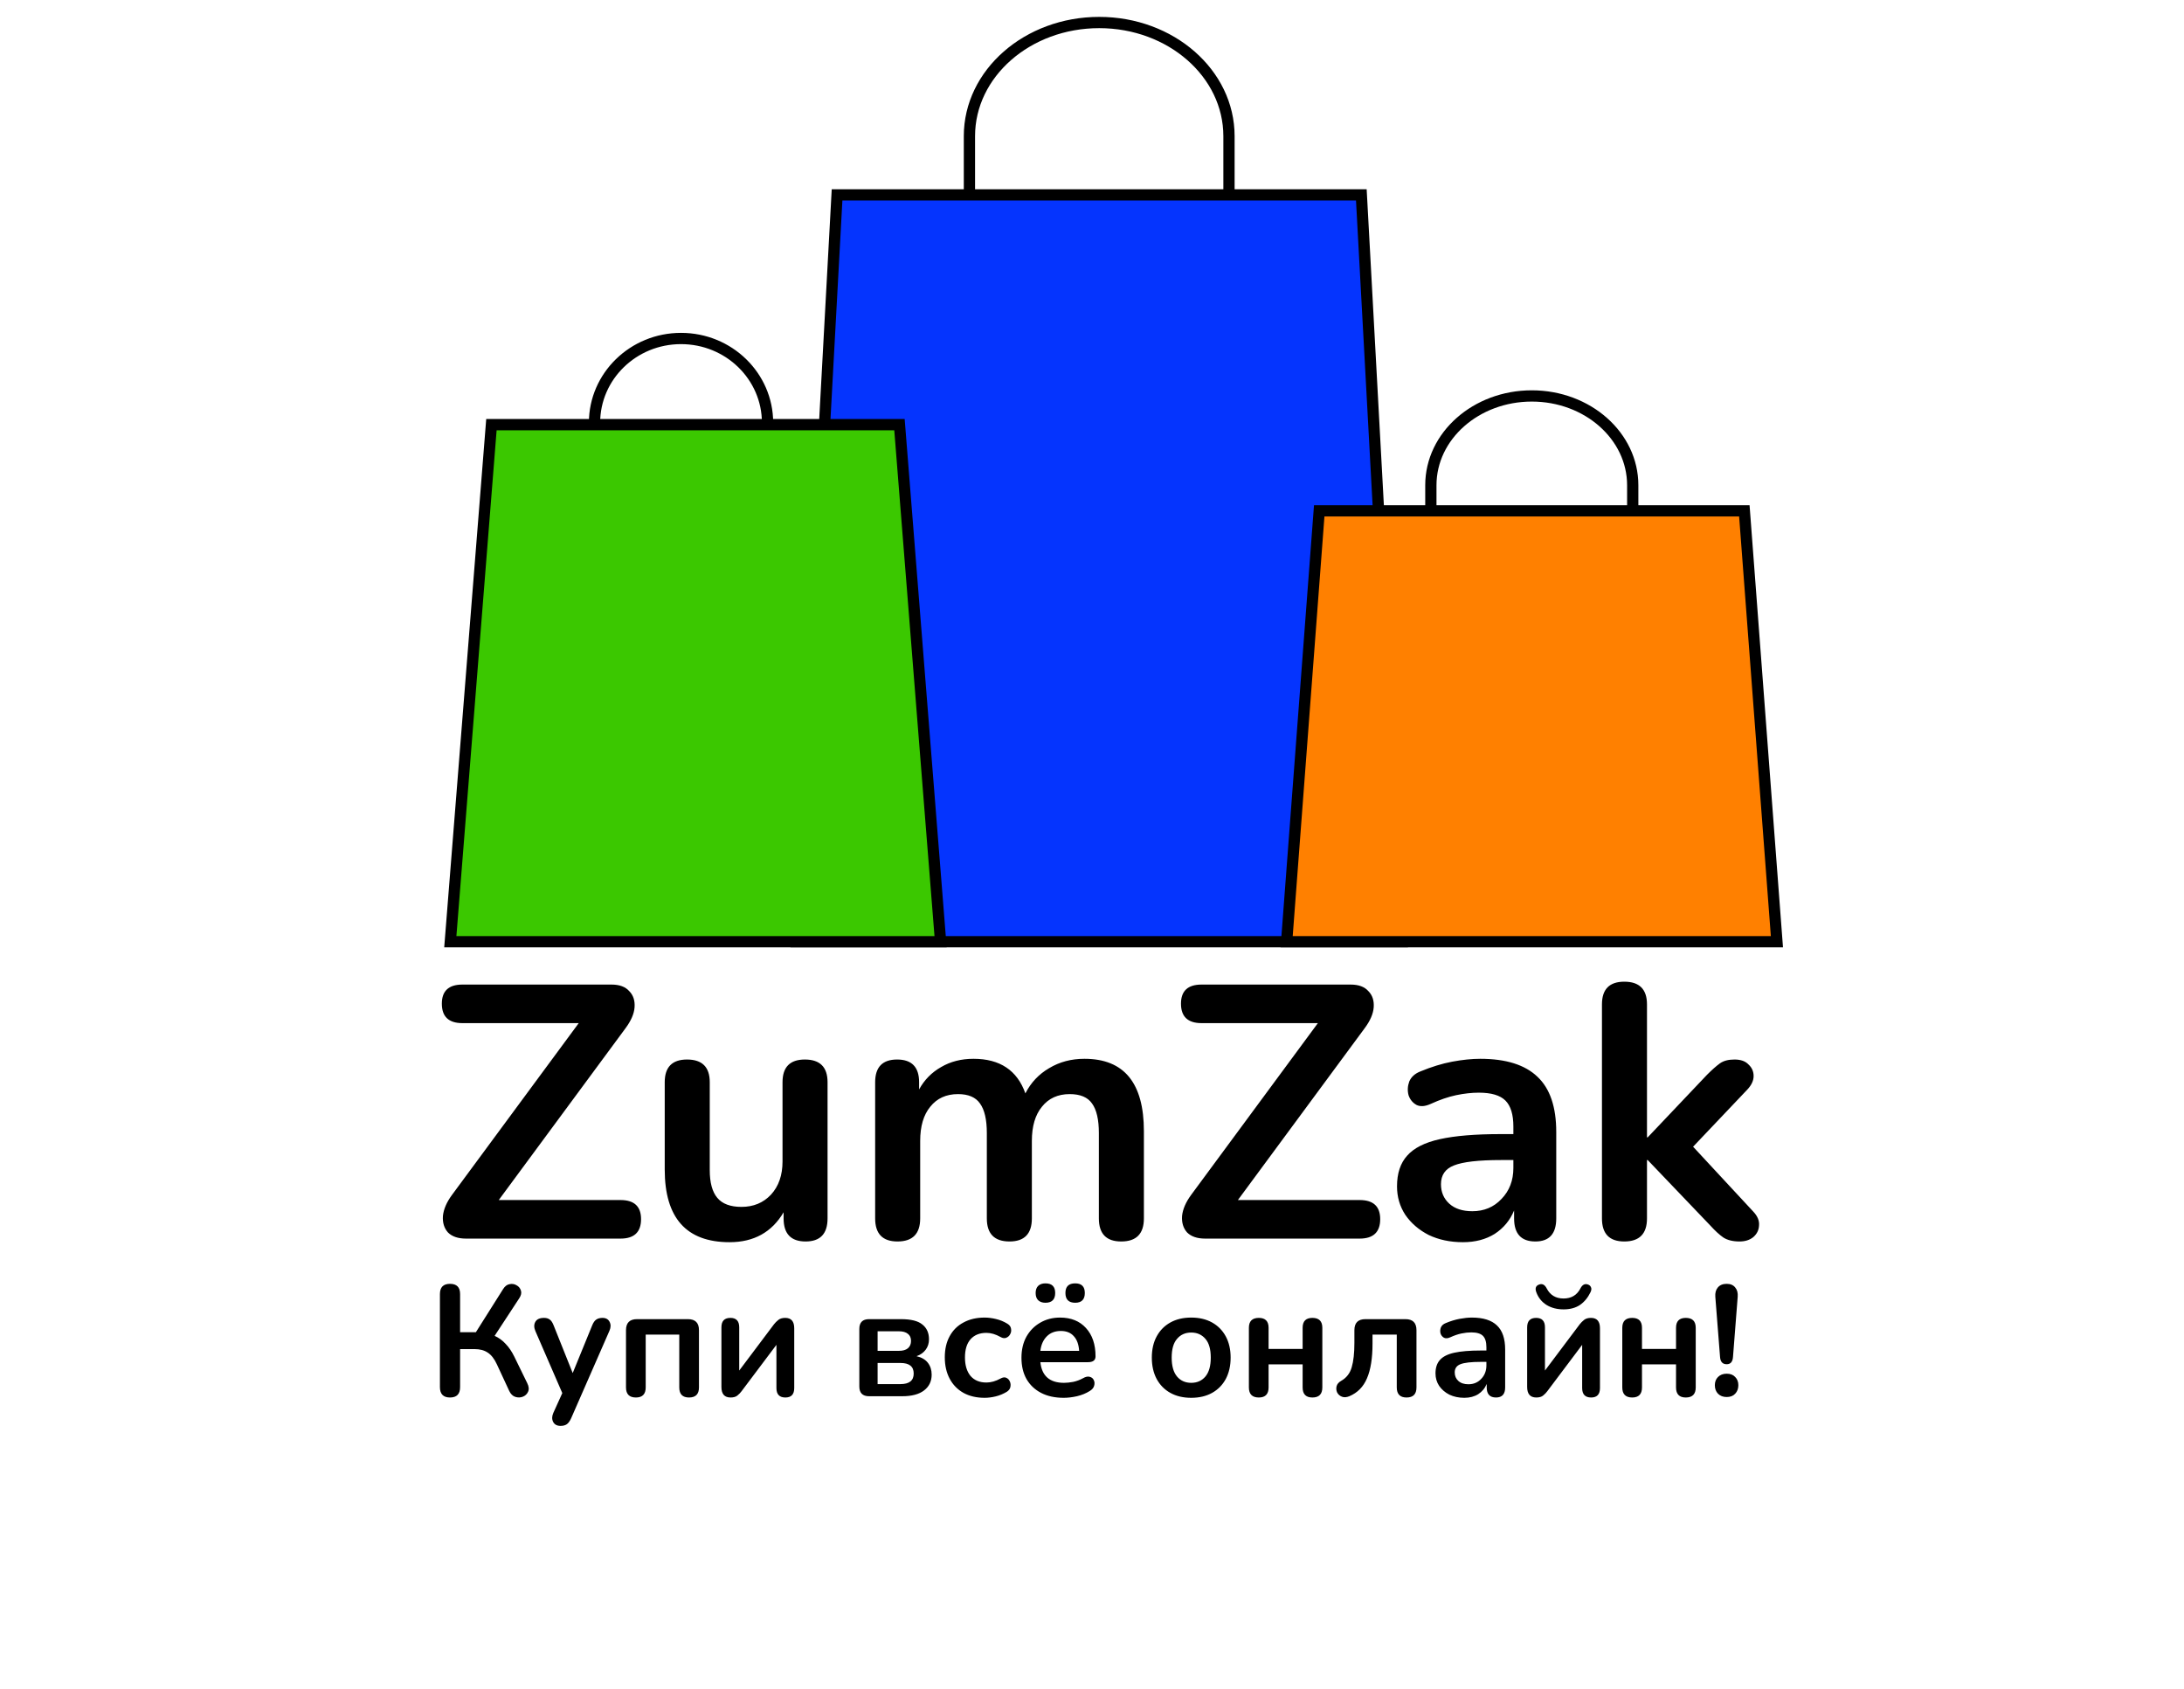
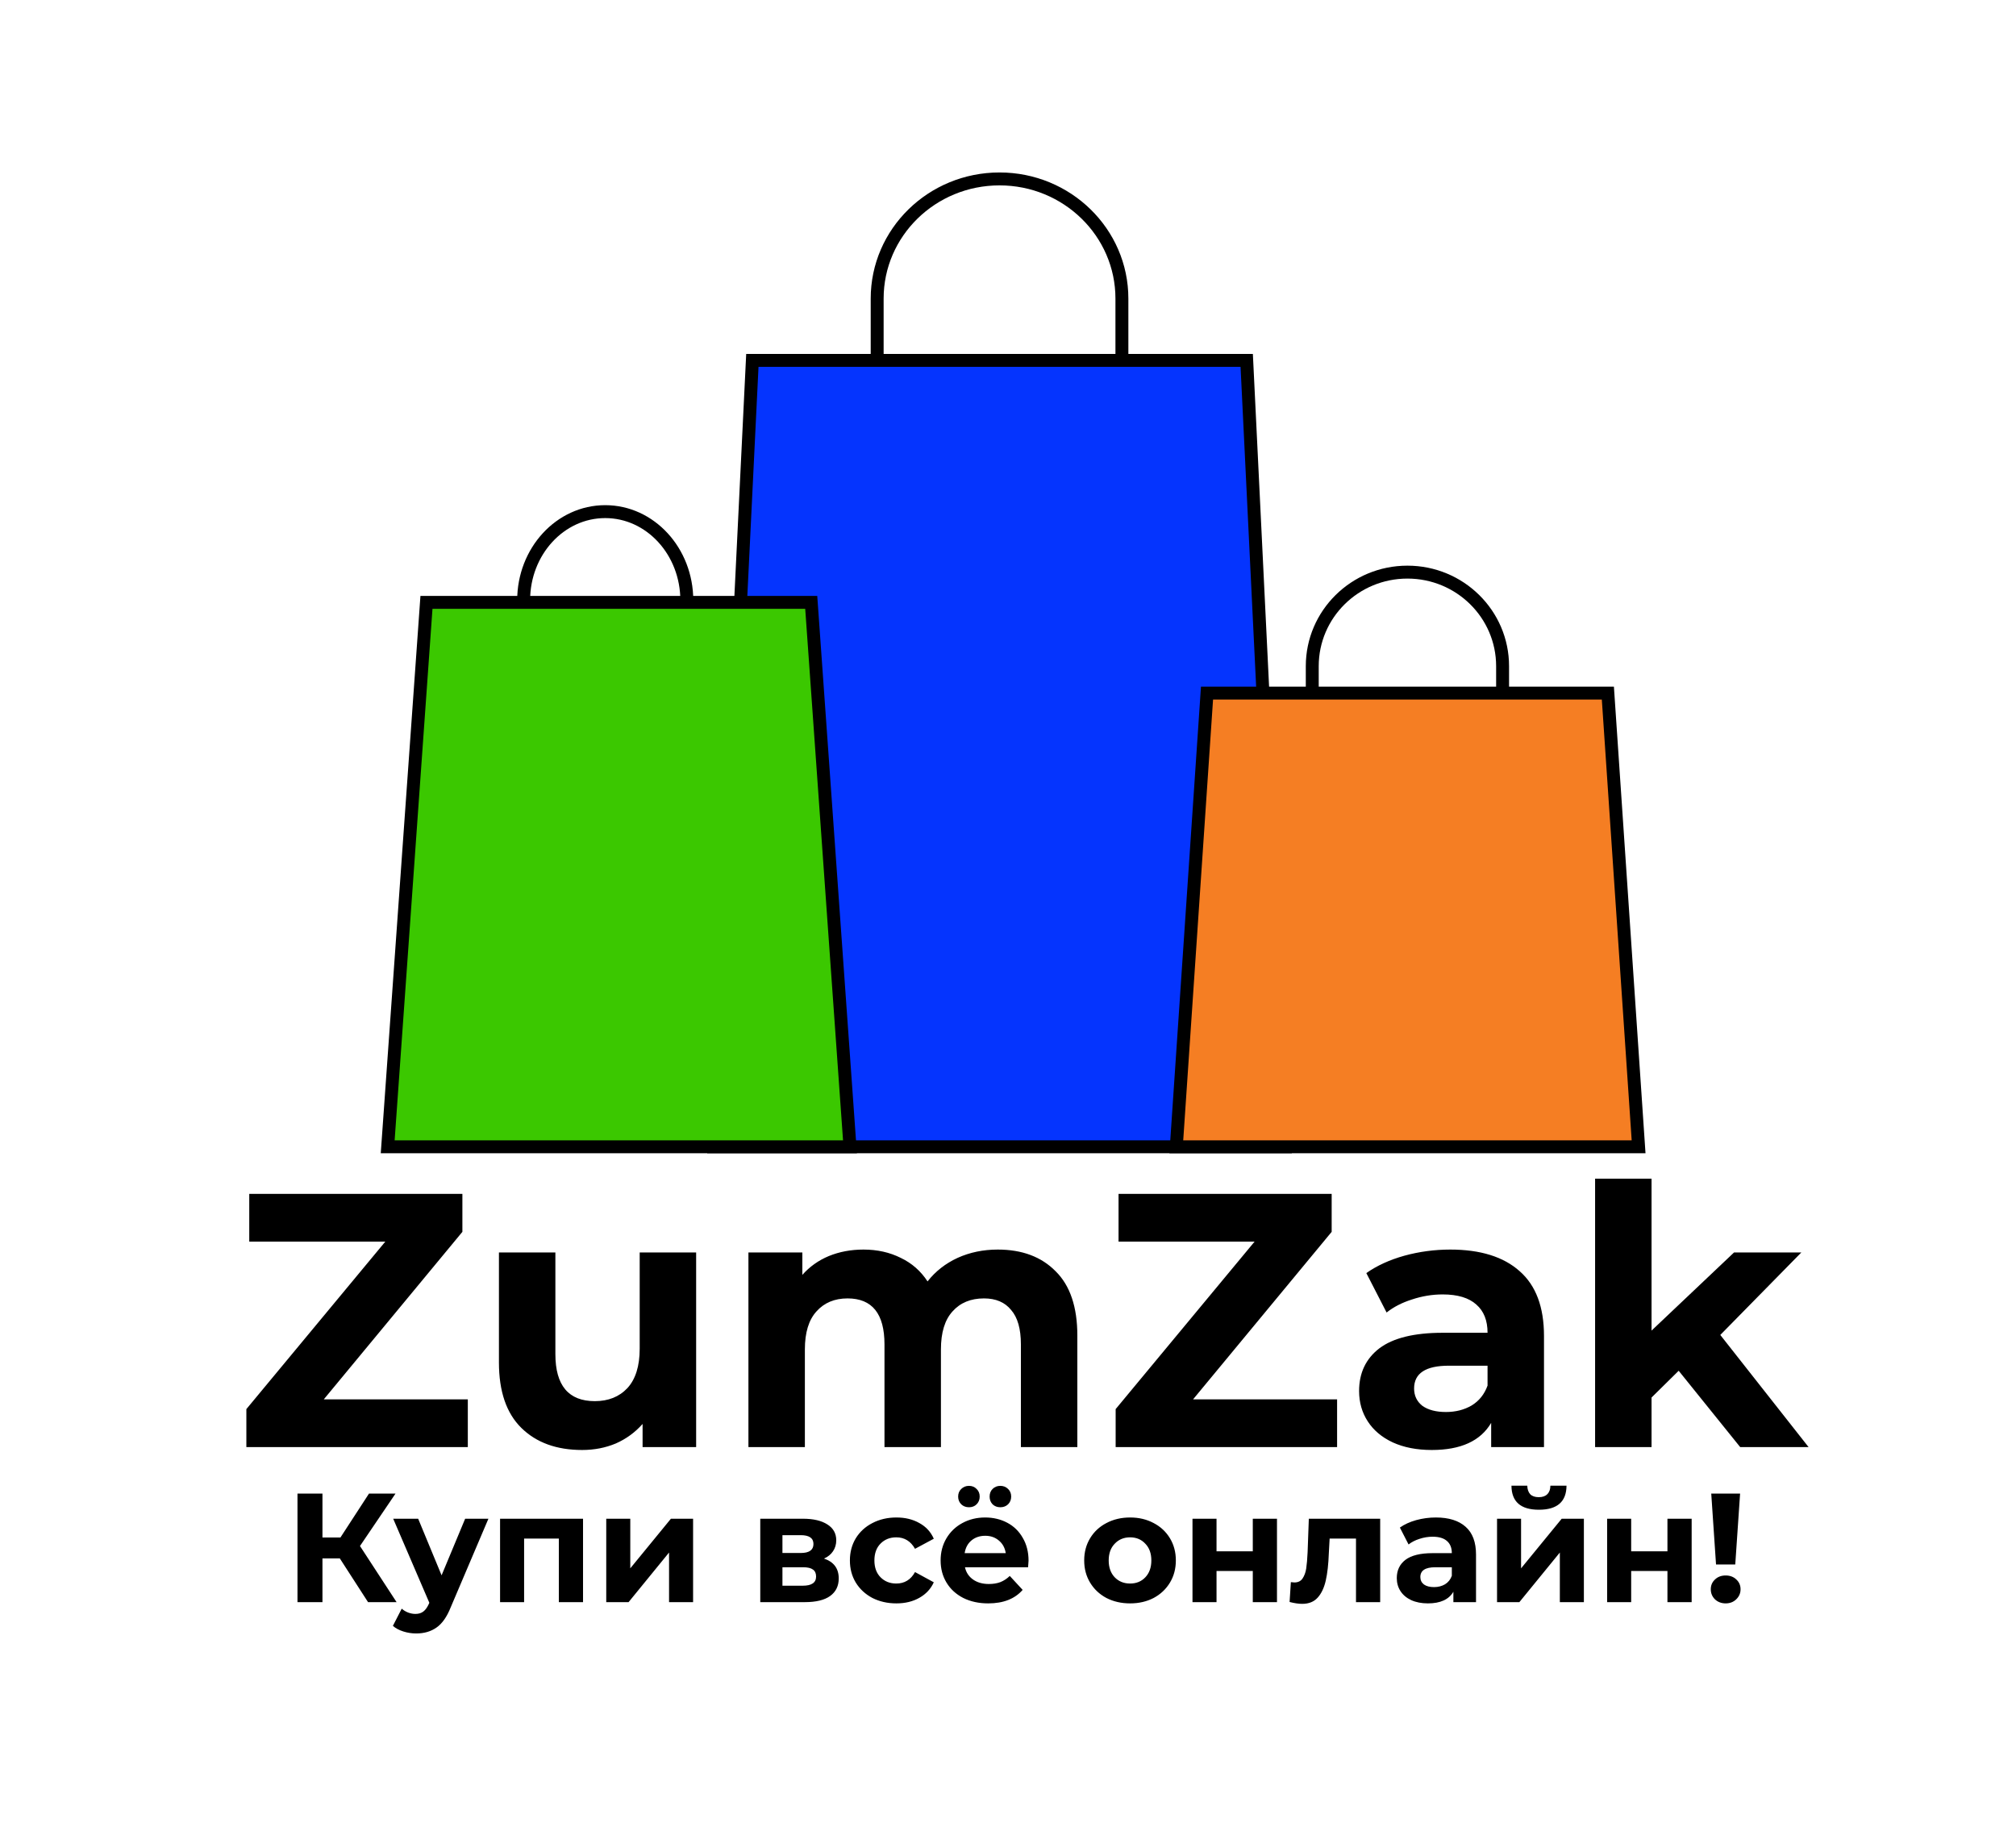
- <svg xmlns="http://www.w3.org/2000/svg" width="97" height="75" viewBox="0 0 97 75" fill="none">
-   <path d="M19.987 62.056C19.688 62.056 19.539 61.902 19.539 61.594V57.464C19.539 57.161 19.688 57.009 19.987 57.009C20.286 57.009 20.435 57.161 20.435 57.464V59.158H21.135L22.346 57.24C22.425 57.114 22.521 57.042 22.633 57.023C22.745 57 22.848 57.016 22.941 57.072C23.039 57.123 23.104 57.203 23.137 57.31C23.17 57.413 23.144 57.527 23.06 57.653L21.968 59.319C22.155 59.403 22.318 59.522 22.458 59.676C22.603 59.825 22.731 60.014 22.843 60.243L23.417 61.419C23.492 61.568 23.503 61.697 23.452 61.804C23.405 61.907 23.328 61.979 23.221 62.021C23.114 62.063 23.002 62.065 22.885 62.028C22.773 61.991 22.684 61.904 22.619 61.769L22.066 60.579C21.954 60.336 21.819 60.164 21.66 60.061C21.506 59.958 21.312 59.907 21.079 59.907H20.435V61.594C20.435 61.902 20.286 62.056 19.987 62.056ZM24.897 63.316C24.739 63.316 24.629 63.258 24.568 63.141C24.508 63.024 24.51 62.891 24.575 62.742L24.974 61.86L23.777 59.102C23.712 58.948 23.712 58.813 23.777 58.696C23.843 58.579 23.971 58.521 24.162 58.521C24.27 58.521 24.356 58.547 24.421 58.598C24.487 58.645 24.545 58.736 24.596 58.871L25.436 60.971L26.297 58.864C26.349 58.733 26.409 58.645 26.479 58.598C26.549 58.547 26.643 58.521 26.759 58.521C26.909 58.521 27.014 58.579 27.074 58.696C27.135 58.813 27.133 58.946 27.067 59.095L25.366 62.98C25.306 63.111 25.24 63.199 25.17 63.246C25.1 63.293 25.009 63.316 24.897 63.316ZM28.244 62.056C27.95 62.056 27.803 61.907 27.803 61.608V59.067C27.803 58.74 27.966 58.577 28.293 58.577H30.554C30.88 58.577 31.044 58.74 31.044 59.067V61.608C31.044 61.907 30.897 62.056 30.603 62.056C30.313 62.056 30.169 61.907 30.169 61.608V59.263H28.678V61.608C28.678 61.907 28.533 62.056 28.244 62.056ZM32.447 62.056C32.176 62.056 32.041 61.9 32.041 61.587V58.941C32.041 58.661 32.174 58.521 32.44 58.521C32.701 58.521 32.832 58.661 32.832 58.941V60.859L34.379 58.801C34.43 58.736 34.493 58.673 34.568 58.612C34.643 58.551 34.745 58.521 34.876 58.521C35.142 58.521 35.275 58.675 35.275 58.983V61.636C35.275 61.916 35.144 62.056 34.883 62.056C34.617 62.056 34.484 61.916 34.484 61.636V59.718L32.937 61.776C32.89 61.841 32.83 61.904 32.755 61.965C32.685 62.026 32.582 62.056 32.447 62.056ZM38.6 62C38.311 62 38.166 61.855 38.166 61.566V59.011C38.166 58.722 38.311 58.577 38.6 58.577H40.014C40.457 58.577 40.775 58.656 40.966 58.815C41.162 58.969 41.26 59.188 41.26 59.473C41.26 59.65 41.211 59.804 41.113 59.935C41.015 60.066 40.88 60.161 40.707 60.222C40.931 60.273 41.099 60.371 41.211 60.516C41.323 60.661 41.379 60.836 41.379 61.041C41.379 61.335 41.267 61.568 41.043 61.741C40.819 61.914 40.495 62 40.07 62H38.6ZM38.978 59.984H39.93C40.098 59.984 40.229 59.947 40.322 59.872C40.415 59.793 40.462 59.683 40.462 59.543C40.462 59.403 40.415 59.298 40.322 59.228C40.229 59.153 40.098 59.116 39.93 59.116H38.978V59.984ZM38.978 61.461H39.993C40.385 61.461 40.581 61.305 40.581 60.992C40.581 60.679 40.385 60.523 39.993 60.523H38.978V61.461ZM43.733 62.07C43.374 62.07 43.062 61.998 42.795 61.853C42.529 61.704 42.324 61.494 42.179 61.223C42.035 60.952 41.962 60.635 41.962 60.271C41.962 59.907 42.035 59.594 42.179 59.333C42.324 59.067 42.529 58.864 42.795 58.724C43.062 58.579 43.374 58.507 43.733 58.507C43.888 58.507 44.053 58.528 44.23 58.57C44.413 58.612 44.583 58.682 44.742 58.78C44.835 58.836 44.889 58.908 44.903 58.997C44.921 59.086 44.91 59.167 44.867 59.242C44.83 59.317 44.772 59.37 44.693 59.403C44.618 59.436 44.532 59.424 44.434 59.368C44.219 59.247 44.011 59.186 43.81 59.186C43.507 59.186 43.272 59.282 43.103 59.473C42.94 59.66 42.858 59.928 42.858 60.278C42.858 60.623 42.94 60.896 43.103 61.097C43.272 61.293 43.507 61.391 43.81 61.391C44.011 61.391 44.219 61.333 44.434 61.216C44.532 61.16 44.618 61.148 44.693 61.181C44.767 61.214 44.821 61.27 44.853 61.349C44.886 61.424 44.893 61.505 44.874 61.594C44.856 61.678 44.802 61.748 44.714 61.804C44.559 61.897 44.396 61.965 44.224 62.007C44.051 62.049 43.888 62.07 43.733 62.07ZM47.243 62.07C46.855 62.07 46.522 61.998 46.242 61.853C45.962 61.708 45.745 61.503 45.591 61.237C45.441 60.971 45.367 60.656 45.367 60.292C45.367 59.937 45.439 59.627 45.584 59.361C45.733 59.095 45.936 58.887 46.193 58.738C46.454 58.584 46.75 58.507 47.082 58.507C47.567 58.507 47.95 58.661 48.23 58.969C48.514 59.277 48.657 59.697 48.657 60.229C48.657 60.402 48.545 60.488 48.321 60.488H46.207C46.272 61.099 46.622 61.405 47.257 61.405C47.378 61.405 47.513 61.391 47.663 61.363C47.817 61.33 47.961 61.277 48.097 61.202C48.218 61.132 48.321 61.111 48.405 61.139C48.489 61.162 48.547 61.211 48.58 61.286C48.617 61.361 48.622 61.445 48.594 61.538C48.57 61.627 48.505 61.704 48.398 61.769C48.234 61.872 48.045 61.949 47.831 62C47.621 62.047 47.425 62.07 47.243 62.07ZM47.117 59.102C46.86 59.102 46.652 59.181 46.494 59.34C46.335 59.499 46.239 59.713 46.207 59.984H47.929C47.91 59.699 47.831 59.482 47.691 59.333C47.555 59.179 47.364 59.102 47.117 59.102ZM47.754 57.849C47.464 57.849 47.32 57.704 47.32 57.415C47.32 57.13 47.464 56.988 47.754 56.988C48.038 56.988 48.181 57.13 48.181 57.415C48.181 57.704 48.038 57.849 47.754 57.849ZM46.431 57.849C46.295 57.849 46.188 57.812 46.109 57.737C46.034 57.662 45.997 57.555 45.997 57.415C45.997 57.28 46.034 57.175 46.109 57.1C46.188 57.025 46.295 56.988 46.431 56.988C46.72 56.988 46.865 57.13 46.865 57.415C46.865 57.704 46.72 57.849 46.431 57.849ZM52.907 62.07C52.552 62.07 52.244 61.998 51.983 61.853C51.721 61.708 51.519 61.503 51.374 61.237C51.229 60.966 51.157 60.649 51.157 60.285C51.157 59.921 51.229 59.606 51.374 59.34C51.519 59.074 51.721 58.869 51.983 58.724C52.244 58.579 52.552 58.507 52.907 58.507C53.261 58.507 53.569 58.579 53.831 58.724C54.092 58.869 54.295 59.074 54.44 59.34C54.584 59.606 54.657 59.921 54.657 60.285C54.657 60.649 54.584 60.966 54.44 61.237C54.295 61.503 54.092 61.708 53.831 61.853C53.569 61.998 53.261 62.07 52.907 62.07ZM52.907 61.405C53.168 61.405 53.378 61.312 53.537 61.125C53.696 60.934 53.775 60.654 53.775 60.285C53.775 59.912 53.696 59.634 53.537 59.452C53.378 59.265 53.168 59.172 52.907 59.172C52.645 59.172 52.435 59.265 52.277 59.452C52.118 59.634 52.039 59.912 52.039 60.285C52.039 60.654 52.118 60.934 52.277 61.125C52.435 61.312 52.645 61.405 52.907 61.405ZM55.909 62.056C55.615 62.056 55.468 61.907 55.468 61.608V58.962C55.468 58.668 55.615 58.521 55.909 58.521C56.198 58.521 56.343 58.668 56.343 58.962V59.9H57.855V58.962C57.855 58.668 57.999 58.521 58.289 58.521C58.583 58.521 58.73 58.668 58.73 58.962V61.608C58.73 61.907 58.583 62.056 58.289 62.056C57.999 62.056 57.855 61.907 57.855 61.608V60.586H56.343V61.608C56.343 61.907 56.198 62.056 55.909 62.056ZM62.471 62.056C62.181 62.056 62.036 61.907 62.036 61.608V59.263H60.959V59.662C60.959 60.311 60.877 60.824 60.714 61.202C60.555 61.58 60.294 61.846 59.929 62C59.803 62.051 59.694 62.058 59.6 62.021C59.507 61.984 59.437 61.923 59.391 61.839C59.349 61.75 59.339 61.657 59.362 61.559C59.386 61.461 59.456 61.379 59.572 61.314C59.806 61.179 59.96 60.978 60.035 60.712C60.114 60.446 60.154 60.087 60.154 59.634V59.067C60.154 58.74 60.317 58.577 60.644 58.577H62.422C62.748 58.577 62.911 58.74 62.911 59.067V61.608C62.911 61.907 62.764 62.056 62.471 62.056ZM65.037 62.07C64.79 62.07 64.568 62.023 64.372 61.93C64.181 61.832 64.029 61.701 63.917 61.538C63.81 61.375 63.756 61.19 63.756 60.985C63.756 60.733 63.822 60.535 63.952 60.39C64.083 60.241 64.295 60.133 64.589 60.068C64.883 60.003 65.278 59.97 65.772 59.97H66.017V59.823C66.017 59.59 65.966 59.422 65.863 59.319C65.761 59.216 65.588 59.165 65.345 59.165C65.21 59.165 65.063 59.181 64.904 59.214C64.75 59.247 64.587 59.303 64.414 59.382C64.302 59.433 64.209 59.44 64.134 59.403C64.06 59.361 64.008 59.298 63.98 59.214C63.957 59.125 63.962 59.037 63.994 58.948C64.032 58.859 64.104 58.794 64.211 58.752C64.426 58.663 64.631 58.6 64.827 58.563C65.028 58.526 65.21 58.507 65.373 58.507C65.873 58.507 66.244 58.624 66.486 58.857C66.729 59.086 66.85 59.443 66.85 59.928V61.608C66.85 61.907 66.715 62.056 66.444 62.056C66.169 62.056 66.031 61.907 66.031 61.608V61.454C65.952 61.645 65.826 61.797 65.653 61.909C65.481 62.016 65.275 62.07 65.037 62.07ZM65.219 61.468C65.448 61.468 65.637 61.389 65.786 61.23C65.94 61.071 66.017 60.871 66.017 60.628V60.474H65.779C65.341 60.474 65.035 60.509 64.862 60.579C64.694 60.644 64.61 60.766 64.61 60.943C64.61 61.097 64.664 61.223 64.771 61.321C64.879 61.419 65.028 61.468 65.219 61.468ZM68.233 62.056C67.962 62.056 67.827 61.9 67.827 61.587V58.941C67.827 58.661 67.96 58.521 68.226 58.521C68.487 58.521 68.618 58.661 68.618 58.941V60.859L70.165 58.801C70.216 58.736 70.279 58.673 70.354 58.612C70.429 58.551 70.531 58.521 70.662 58.521C70.928 58.521 71.061 58.675 71.061 58.983V61.636C71.061 61.916 70.93 62.056 70.669 62.056C70.403 62.056 70.27 61.916 70.27 61.636V59.718L68.723 61.776C68.676 61.841 68.616 61.904 68.541 61.965C68.471 62.026 68.368 62.056 68.233 62.056ZM69.444 58.143C69.155 58.143 68.903 58.078 68.688 57.947C68.473 57.812 68.322 57.623 68.233 57.38C68.168 57.203 68.212 57.088 68.366 57.037C68.501 56.99 68.611 57.049 68.695 57.212C68.849 57.511 69.099 57.66 69.444 57.66C69.789 57.66 70.039 57.511 70.193 57.212C70.277 57.049 70.387 56.99 70.522 57.037C70.592 57.06 70.639 57.102 70.662 57.163C70.69 57.219 70.683 57.291 70.641 57.38C70.524 57.623 70.368 57.812 70.172 57.947C69.976 58.078 69.733 58.143 69.444 58.143ZM72.493 62.056C72.199 62.056 72.052 61.907 72.052 61.608V58.962C72.052 58.668 72.199 58.521 72.493 58.521C72.782 58.521 72.927 58.668 72.927 58.962V59.9H74.439V58.962C74.439 58.668 74.583 58.521 74.873 58.521C75.167 58.521 75.314 58.668 75.314 58.962V61.608C75.314 61.907 75.167 62.056 74.873 62.056C74.583 62.056 74.439 61.907 74.439 61.608V60.586H72.927V61.608C72.927 61.907 72.782 62.056 72.493 62.056ZM76.689 60.579C76.507 60.579 76.409 60.472 76.394 60.257L76.184 57.583C76.171 57.41 76.208 57.273 76.296 57.17C76.385 57.063 76.516 57.009 76.689 57.009C76.856 57.009 76.983 57.063 77.067 57.17C77.155 57.273 77.192 57.41 77.178 57.583L76.969 60.257C76.954 60.472 76.861 60.579 76.689 60.579ZM76.689 62.035C76.53 62.035 76.401 61.986 76.303 61.888C76.21 61.79 76.163 61.664 76.163 61.51C76.163 61.361 76.21 61.239 76.303 61.146C76.401 61.048 76.53 60.999 76.689 60.999C76.852 60.999 76.978 61.048 77.067 61.146C77.16 61.239 77.207 61.361 77.207 61.51C77.207 61.664 77.16 61.79 77.067 61.888C76.978 61.986 76.852 62.035 76.689 62.035Z" fill="black" />
-   <path d="M20.696 55C20.344 55 20.077 54.909 19.896 54.728C19.725 54.536 19.651 54.291 19.672 53.992C19.704 53.693 19.837 53.384 20.072 53.064L25.704 45.432H20.536C19.928 45.432 19.624 45.144 19.624 44.568C19.624 44.003 19.928 43.72 20.536 43.72H27.16C27.512 43.72 27.773 43.816 27.944 44.008C28.125 44.189 28.205 44.429 28.184 44.728C28.163 45.016 28.029 45.325 27.784 45.656L22.152 53.288H27.56C28.168 53.288 28.472 53.571 28.472 54.136C28.472 54.712 28.168 55 27.56 55H20.696ZM32.403 55.16C30.483 55.16 29.523 54.083 29.523 51.928V48.056C29.523 47.384 29.854 47.048 30.515 47.048C31.187 47.048 31.523 47.384 31.523 48.056V51.96C31.523 52.515 31.635 52.925 31.859 53.192C32.083 53.459 32.441 53.592 32.931 53.592C33.465 53.592 33.902 53.411 34.243 53.048C34.585 52.675 34.755 52.184 34.755 51.576V48.056C34.755 47.384 35.086 47.048 35.747 47.048C36.419 47.048 36.755 47.384 36.755 48.056V54.104C36.755 54.787 36.43 55.128 35.779 55.128C35.129 55.128 34.803 54.787 34.803 54.104V53.832C34.281 54.717 33.481 55.16 32.403 55.16ZM39.861 55.128C39.2 55.128 38.869 54.787 38.869 54.104V48.056C38.869 47.384 39.194 47.048 39.845 47.048C40.495 47.048 40.821 47.384 40.821 48.056V48.376C41.056 47.949 41.381 47.619 41.797 47.384C42.213 47.139 42.693 47.016 43.237 47.016C44.41 47.016 45.178 47.528 45.541 48.552C45.786 48.072 46.138 47.699 46.597 47.432C47.056 47.155 47.578 47.016 48.165 47.016C49.925 47.016 50.805 48.088 50.805 50.232V54.104C50.805 54.787 50.469 55.128 49.797 55.128C49.136 55.128 48.805 54.787 48.805 54.104V50.312C48.805 49.715 48.703 49.277 48.501 49C48.309 48.723 47.978 48.584 47.509 48.584C46.986 48.584 46.575 48.771 46.277 49.144C45.978 49.507 45.829 50.013 45.829 50.664V54.104C45.829 54.787 45.498 55.128 44.837 55.128C44.165 55.128 43.829 54.787 43.829 54.104V50.312C43.829 49.715 43.727 49.277 43.525 49C43.333 48.723 43.008 48.584 42.549 48.584C42.026 48.584 41.615 48.771 41.317 49.144C41.018 49.507 40.869 50.013 40.869 50.664V54.104C40.869 54.787 40.533 55.128 39.861 55.128ZM53.524 55C53.172 55 52.906 54.909 52.724 54.728C52.553 54.536 52.479 54.291 52.5 53.992C52.532 53.693 52.666 53.384 52.9 53.064L58.532 45.432H53.364C52.756 45.432 52.452 45.144 52.452 44.568C52.452 44.003 52.756 43.72 53.364 43.72H59.988C60.34 43.72 60.602 43.816 60.772 44.008C60.953 44.189 61.033 44.429 61.012 44.728C60.991 45.016 60.858 45.325 60.612 45.656L54.98 53.288H60.388C60.996 53.288 61.3 53.571 61.3 54.136C61.3 54.712 60.996 55 60.388 55H53.524ZM64.975 55.16C64.41 55.16 63.903 55.053 63.455 54.84C63.018 54.616 62.671 54.317 62.415 53.944C62.17 53.571 62.047 53.149 62.047 52.68C62.047 52.104 62.197 51.651 62.495 51.32C62.794 50.979 63.279 50.733 63.951 50.584C64.623 50.435 65.525 50.36 66.655 50.36H67.215V50.024C67.215 49.491 67.098 49.107 66.863 48.872C66.629 48.637 66.234 48.52 65.679 48.52C65.37 48.52 65.034 48.557 64.671 48.632C64.319 48.707 63.946 48.835 63.551 49.016C63.295 49.133 63.082 49.149 62.911 49.064C62.741 48.968 62.623 48.824 62.559 48.632C62.506 48.429 62.517 48.227 62.591 48.024C62.677 47.821 62.842 47.672 63.087 47.576C63.578 47.373 64.047 47.229 64.495 47.144C64.954 47.059 65.37 47.016 65.743 47.016C66.885 47.016 67.733 47.283 68.287 47.816C68.842 48.339 69.119 49.155 69.119 50.264V54.104C69.119 54.787 68.81 55.128 68.191 55.128C67.562 55.128 67.247 54.787 67.247 54.104V53.752C67.066 54.189 66.778 54.536 66.383 54.792C65.989 55.037 65.519 55.16 64.975 55.16ZM65.391 53.784C65.914 53.784 66.346 53.603 66.687 53.24C67.039 52.877 67.215 52.419 67.215 51.864V51.512H66.671C65.669 51.512 64.97 51.592 64.575 51.752C64.191 51.901 63.999 52.179 63.999 52.584C63.999 52.936 64.122 53.224 64.367 53.448C64.613 53.672 64.954 53.784 65.391 53.784ZM72.141 55.128C71.48 55.128 71.149 54.787 71.149 54.104V44.6C71.149 43.928 71.48 43.592 72.141 43.592C72.813 43.592 73.149 43.928 73.149 44.6V50.504H73.181L75.821 47.72C76.035 47.507 76.221 47.341 76.381 47.224C76.541 47.107 76.76 47.048 77.037 47.048C77.315 47.048 77.523 47.123 77.661 47.272C77.811 47.411 77.885 47.581 77.885 47.784C77.885 47.987 77.789 48.189 77.597 48.392L75.197 50.92L77.869 53.8C78.061 54.003 78.147 54.211 78.125 54.424C78.115 54.627 78.029 54.797 77.869 54.936C77.709 55.064 77.507 55.128 77.261 55.128C76.963 55.128 76.723 55.069 76.541 54.952C76.371 54.835 76.179 54.659 75.965 54.424L73.181 51.512H73.149V54.104C73.149 54.787 72.813 55.128 72.141 55.128Z" fill="black" />
-   <path d="M54.584 6.047C54.584 3.259 52.003 1 48.82 1C45.636 1 43.056 3.259 43.056 6.047V13.811C43.056 16.598 45.636 18.857 48.82 18.857C52.003 18.857 54.584 16.598 54.584 13.811V6.047Z" stroke="black" stroke-width="0.5" />
-   <path d="M34.09 18.774C34.09 16.707 32.37 15.031 30.247 15.031C28.125 15.031 26.405 16.707 26.405 18.774V30.42C26.405 32.488 28.125 34.164 30.247 34.164C32.37 34.164 34.09 32.488 34.09 30.42V18.774Z" stroke="black" stroke-width="0.5" />
-   <path d="M72.516 21.547C72.516 19.357 70.509 17.582 68.033 17.582C65.557 17.582 63.55 19.357 63.55 21.547V30.198C63.55 32.388 65.557 34.164 68.033 34.164C70.509 34.164 72.516 32.388 72.516 30.198V21.547Z" stroke="black" stroke-width="0.5" />
-   <path d="M35.371 41.817L37.177 8.653H60.462L62.269 41.817H35.371Z" fill="#0534FE" stroke="black" stroke-width="0.5" />
-   <path d="M20 41.817L21.826 18.857H39.949L41.775 41.817H20Z" fill="#3BC800" stroke="black" stroke-width="0.5" />
-   <path d="M57.145 41.817L58.592 22.684H77.473L78.92 41.817H57.145Z" fill="#FF8000" stroke="black" stroke-width="0.5" />
+ <svg xmlns="http://www.w3.org/2000/svg" width="78" height="71" viewBox="0 0 78 71" fill="none">
+   <path d="M13.148 60.308H12.476V62H11.51V57.8H12.476V59.498H13.172L14.276 57.8H15.302L13.928 59.828L15.344 62H14.24L13.148 60.308ZM18.897 58.772L17.439 62.198C17.291 62.57 17.107 62.832 16.887 62.984C16.671 63.136 16.409 63.212 16.101 63.212C15.933 63.212 15.767 63.186 15.603 63.134C15.439 63.082 15.305 63.01 15.201 62.918L15.543 62.252C15.615 62.316 15.697 62.366 15.789 62.402C15.885 62.438 15.979 62.456 16.071 62.456C16.199 62.456 16.303 62.424 16.383 62.36C16.463 62.3 16.535 62.198 16.599 62.054L16.611 62.024L15.213 58.772H16.179L17.085 60.962L17.997 58.772H18.897ZM22.558 58.772V62H21.622V59.54H20.278V62H19.348V58.772H22.558ZM23.456 58.772H24.386V60.692L25.958 58.772H26.816V62H25.886V60.08L24.32 62H23.456V58.772ZM31.881 60.314C32.261 60.442 32.451 60.698 32.451 61.082C32.451 61.374 32.341 61.6 32.121 61.76C31.901 61.92 31.573 62 31.137 62H29.415V58.772H31.065C31.469 58.772 31.785 58.846 32.013 58.994C32.241 59.138 32.355 59.342 32.355 59.606C32.355 59.766 32.313 59.908 32.229 60.032C32.149 60.152 32.033 60.246 31.881 60.314ZM30.273 60.098H30.981C31.309 60.098 31.473 59.982 31.473 59.75C31.473 59.522 31.309 59.408 30.981 59.408H30.273V60.098ZM31.059 61.364C31.403 61.364 31.575 61.246 31.575 61.01C31.575 60.886 31.535 60.796 31.455 60.74C31.375 60.68 31.249 60.65 31.077 60.65H30.273V61.364H31.059ZM34.683 62.048C34.339 62.048 34.029 61.978 33.753 61.838C33.481 61.694 33.267 61.496 33.111 61.244C32.959 60.992 32.883 60.706 32.883 60.386C32.883 60.066 32.959 59.78 33.111 59.528C33.267 59.276 33.481 59.08 33.753 58.94C34.029 58.796 34.339 58.724 34.683 58.724C35.023 58.724 35.319 58.796 35.571 58.94C35.827 59.08 36.013 59.282 36.129 59.546L35.403 59.936C35.235 59.64 34.993 59.492 34.677 59.492C34.433 59.492 34.231 59.572 34.071 59.732C33.911 59.892 33.831 60.11 33.831 60.386C33.831 60.662 33.911 60.88 34.071 61.04C34.231 61.2 34.433 61.28 34.677 61.28C34.997 61.28 35.239 61.132 35.403 60.836L36.129 61.232C36.013 61.488 35.827 61.688 35.571 61.832C35.319 61.976 35.023 62.048 34.683 62.048ZM39.795 60.398C39.795 60.41 39.789 60.494 39.777 60.65H37.335C37.379 60.85 37.483 61.008 37.647 61.124C37.811 61.24 38.015 61.298 38.259 61.298C38.427 61.298 38.575 61.274 38.703 61.226C38.835 61.174 38.957 61.094 39.069 60.986L39.567 61.526C39.263 61.874 38.819 62.048 38.235 62.048C37.871 62.048 37.549 61.978 37.269 61.838C36.989 61.694 36.773 61.496 36.621 61.244C36.469 60.992 36.393 60.706 36.393 60.386C36.393 60.07 36.467 59.786 36.615 59.534C36.767 59.278 36.973 59.08 37.233 58.94C37.497 58.796 37.791 58.724 38.115 58.724C38.431 58.724 38.717 58.792 38.973 58.928C39.229 59.064 39.429 59.26 39.573 59.516C39.721 59.768 39.795 60.062 39.795 60.398ZM38.121 59.432C37.909 59.432 37.731 59.492 37.587 59.612C37.443 59.732 37.355 59.896 37.323 60.104H38.913C38.881 59.9 38.793 59.738 38.649 59.618C38.505 59.494 38.329 59.432 38.121 59.432ZM37.491 58.328C37.371 58.328 37.271 58.29 37.191 58.214C37.111 58.134 37.071 58.034 37.071 57.914C37.071 57.794 37.111 57.696 37.191 57.62C37.271 57.54 37.371 57.5 37.491 57.5C37.611 57.5 37.709 57.54 37.785 57.62C37.865 57.696 37.905 57.794 37.905 57.914C37.905 58.034 37.865 58.134 37.785 58.214C37.709 58.29 37.611 58.328 37.491 58.328ZM38.703 58.328C38.583 58.328 38.483 58.29 38.403 58.214C38.327 58.134 38.289 58.034 38.289 57.914C38.289 57.794 38.327 57.696 38.403 57.62C38.483 57.54 38.583 57.5 38.703 57.5C38.823 57.5 38.923 57.54 39.003 57.62C39.083 57.696 39.123 57.794 39.123 57.914C39.123 58.034 39.083 58.134 39.003 58.214C38.923 58.29 38.823 58.328 38.703 58.328ZM43.724 62.048C43.384 62.048 43.078 61.978 42.806 61.838C42.538 61.694 42.328 61.496 42.176 61.244C42.024 60.992 41.948 60.706 41.948 60.386C41.948 60.066 42.024 59.78 42.176 59.528C42.328 59.276 42.538 59.08 42.806 58.94C43.078 58.796 43.384 58.724 43.724 58.724C44.064 58.724 44.368 58.796 44.636 58.94C44.904 59.08 45.114 59.276 45.266 59.528C45.418 59.78 45.494 60.066 45.494 60.386C45.494 60.706 45.418 60.992 45.266 61.244C45.114 61.496 44.904 61.694 44.636 61.838C44.368 61.978 44.064 62.048 43.724 62.048ZM43.724 61.28C43.964 61.28 44.16 61.2 44.312 61.04C44.468 60.876 44.546 60.658 44.546 60.386C44.546 60.114 44.468 59.898 44.312 59.738C44.16 59.574 43.964 59.492 43.724 59.492C43.484 59.492 43.286 59.574 43.13 59.738C42.974 59.898 42.896 60.114 42.896 60.386C42.896 60.658 42.974 60.876 43.13 61.04C43.286 61.2 43.484 61.28 43.724 61.28ZM46.138 58.772H47.068V60.032H48.471V58.772H49.407V62H48.471V60.794H47.068V62H46.138V58.772ZM53.4 58.772V62H52.464V59.54H51.444L51.413 60.11C51.398 60.534 51.358 60.886 51.294 61.166C51.23 61.446 51.126 61.666 50.981 61.826C50.837 61.986 50.638 62.066 50.382 62.066C50.245 62.066 50.084 62.042 49.895 61.994L49.944 61.226C50.008 61.234 50.053 61.238 50.081 61.238C50.221 61.238 50.325 61.188 50.394 61.088C50.465 60.984 50.514 60.854 50.538 60.698C50.562 60.538 50.58 60.328 50.592 60.068L50.639 58.772H53.4ZM55.554 58.724C56.054 58.724 56.438 58.844 56.706 59.084C56.974 59.32 57.108 59.678 57.108 60.158V62H56.232V61.598C56.056 61.898 55.728 62.048 55.248 62.048C55 62.048 54.784 62.006 54.6 61.922C54.42 61.838 54.282 61.722 54.186 61.574C54.09 61.426 54.042 61.258 54.042 61.07C54.042 60.77 54.154 60.534 54.378 60.362C54.606 60.19 54.956 60.104 55.428 60.104H56.172C56.172 59.9 56.11 59.744 55.986 59.636C55.862 59.524 55.676 59.468 55.428 59.468C55.256 59.468 55.086 59.496 54.918 59.552C54.754 59.604 54.614 59.676 54.498 59.768L54.162 59.114C54.338 58.99 54.548 58.894 54.792 58.826C55.04 58.758 55.294 58.724 55.554 58.724ZM55.482 61.418C55.642 61.418 55.784 61.382 55.908 61.31C56.032 61.234 56.12 61.124 56.172 60.98V60.65H55.53C55.146 60.65 54.954 60.776 54.954 61.028C54.954 61.148 55 61.244 55.092 61.316C55.188 61.384 55.318 61.418 55.482 61.418ZM57.921 58.772H58.851V60.692L60.423 58.772H61.281V62H60.351V60.08L58.785 62H57.921V58.772ZM59.541 58.424C58.837 58.424 58.483 58.114 58.479 57.494H59.091C59.095 57.634 59.133 57.744 59.205 57.824C59.281 57.9 59.391 57.938 59.535 57.938C59.679 57.938 59.789 57.9 59.865 57.824C59.945 57.744 59.985 57.634 59.985 57.494H60.609C60.605 58.114 60.249 58.424 59.541 58.424ZM62.181 58.772H63.111V60.032H64.514V58.772H65.451V62H64.514V60.794H63.111V62H62.181V58.772ZM66.209 57.8H67.325L67.138 60.542H66.394L66.209 57.8ZM66.766 62.048C66.603 62.048 66.465 61.996 66.353 61.892C66.245 61.784 66.191 61.654 66.191 61.502C66.191 61.35 66.245 61.224 66.353 61.124C66.46 61.02 66.599 60.968 66.766 60.968C66.934 60.968 67.073 61.02 67.18 61.124C67.288 61.224 67.343 61.35 67.343 61.502C67.343 61.654 67.287 61.784 67.174 61.892C67.067 61.996 66.93 62.048 66.766 62.048Z" fill="black" />
+   <path d="M18.1 54.152V56H9.532V54.53L14.908 48.048H9.644V46.2H17.89V47.67L12.528 54.152H18.1ZM26.934 48.468V56H24.862V55.104C24.573 55.431 24.227 55.683 23.826 55.86C23.425 56.028 22.991 56.112 22.524 56.112C21.535 56.112 20.751 55.827 20.172 55.258C19.593 54.689 19.304 53.844 19.304 52.724V48.468H21.488V52.402C21.488 53.615 21.997 54.222 23.014 54.222C23.537 54.222 23.957 54.054 24.274 53.718C24.591 53.373 24.75 52.864 24.75 52.192V48.468H26.934ZM38.603 48.356C39.546 48.356 40.293 48.636 40.843 49.196C41.403 49.747 41.683 50.577 41.683 51.688V56H39.499V52.024C39.499 51.427 39.373 50.983 39.121 50.694C38.879 50.395 38.529 50.246 38.071 50.246C37.558 50.246 37.152 50.414 36.853 50.75C36.555 51.077 36.405 51.567 36.405 52.22V56H34.221V52.024C34.221 50.839 33.745 50.246 32.793 50.246C32.289 50.246 31.888 50.414 31.589 50.75C31.291 51.077 31.141 51.567 31.141 52.22V56H28.957V48.468H31.043V49.336C31.323 49.019 31.664 48.776 32.065 48.608C32.476 48.44 32.924 48.356 33.409 48.356C33.941 48.356 34.422 48.463 34.851 48.678C35.281 48.883 35.626 49.187 35.887 49.588C36.195 49.196 36.583 48.893 37.049 48.678C37.525 48.463 38.043 48.356 38.603 48.356ZM51.733 54.152V56H43.165V54.53L48.541 48.048H43.277V46.2H51.523V47.67L46.161 54.152H51.733ZM56.112 48.356C57.279 48.356 58.175 48.636 58.8 49.196C59.426 49.747 59.738 50.582 59.738 51.702V56H57.694V55.062C57.284 55.762 56.518 56.112 55.398 56.112C54.82 56.112 54.316 56.014 53.886 55.818C53.466 55.622 53.144 55.351 52.92 55.006C52.696 54.661 52.584 54.269 52.584 53.83C52.584 53.13 52.846 52.579 53.368 52.178C53.9 51.777 54.717 51.576 55.818 51.576H57.554C57.554 51.1 57.41 50.736 57.12 50.484C56.831 50.223 56.397 50.092 55.818 50.092C55.417 50.092 55.02 50.157 54.628 50.288C54.246 50.409 53.919 50.577 53.648 50.792L52.864 49.266C53.275 48.977 53.765 48.753 54.334 48.594C54.913 48.435 55.506 48.356 56.112 48.356ZM55.944 54.642C56.318 54.642 56.649 54.558 56.938 54.39C57.228 54.213 57.433 53.956 57.554 53.62V52.85H56.056C55.16 52.85 54.712 53.144 54.712 53.732C54.712 54.012 54.82 54.236 55.034 54.404C55.258 54.563 55.562 54.642 55.944 54.642ZM64.949 53.046L63.899 54.082V56H61.715V45.612H63.899V51.492L67.091 48.468H69.695L66.559 51.66L69.975 56H67.329L64.949 53.046Z" fill="black" />
+   <path d="M43.407 11.555C43.407 8.998 41.287 6.924 38.672 6.924C36.057 6.924 33.938 8.998 33.938 11.555V18.68C33.938 21.237 36.057 23.311 38.672 23.311C41.287 23.311 43.407 21.237 43.407 18.68V11.555Z" stroke="black" stroke-width="0.5" />
+   <path d="M26.573 23.234C26.573 21.337 25.159 19.799 23.416 19.799C21.673 19.799 20.26 21.337 20.26 23.234V33.921C20.26 35.818 21.673 37.356 23.416 37.356C25.159 37.356 26.573 35.818 26.573 33.921V23.234Z" stroke="black" stroke-width="0.5" />
+   <path d="M58.136 25.779C58.136 23.769 56.488 22.14 54.454 22.14C52.42 22.14 50.772 23.769 50.772 25.779V33.717C50.772 35.727 52.42 37.356 54.454 37.356C56.488 37.356 58.136 35.727 58.136 33.717V25.779Z" stroke="black" stroke-width="0.5" />
+   <path d="M27.625 44.379L29.109 13.947H48.236L49.719 44.379H27.625Z" fill="#0534FE" stroke="black" stroke-width="0.5" />
+   <path d="M15 44.379L16.5 23.311H31.387L32.886 44.379H15Z" fill="#3BC800" stroke="black" stroke-width="0.5" />
+   <path d="M45.512 44.379L46.7 26.822H62.209L63.398 44.379H45.512Z" fill="#F57E23" stroke="black" stroke-width="0.5" />
</svg>
